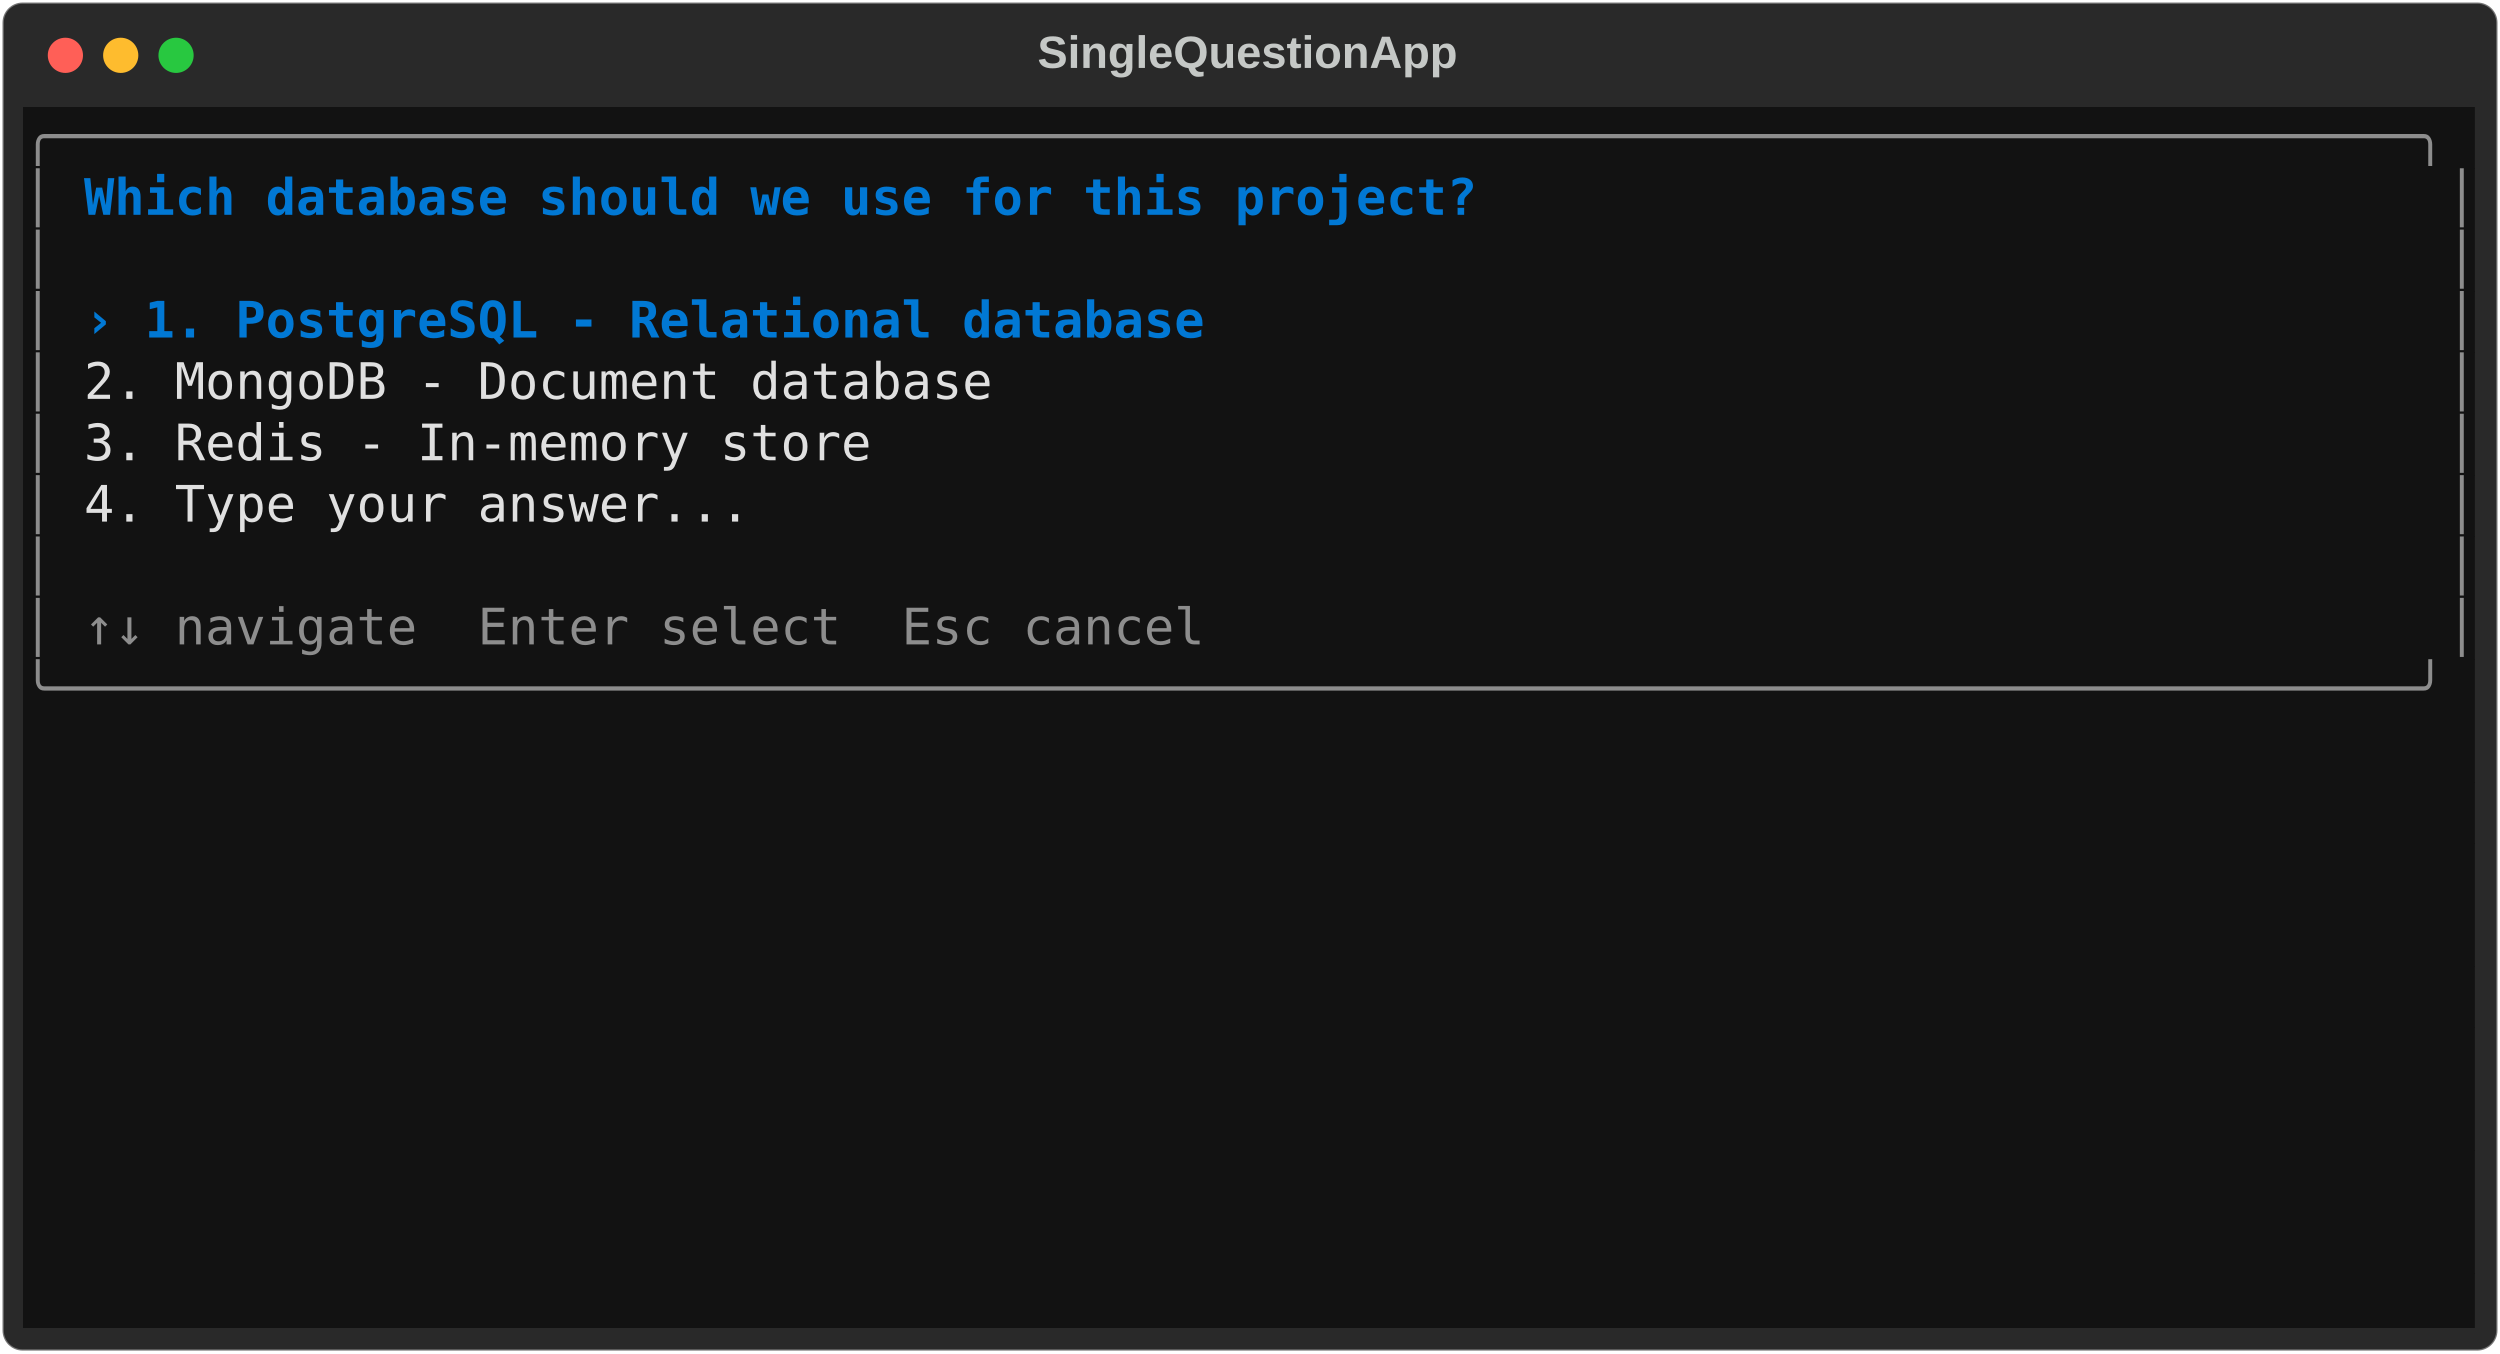
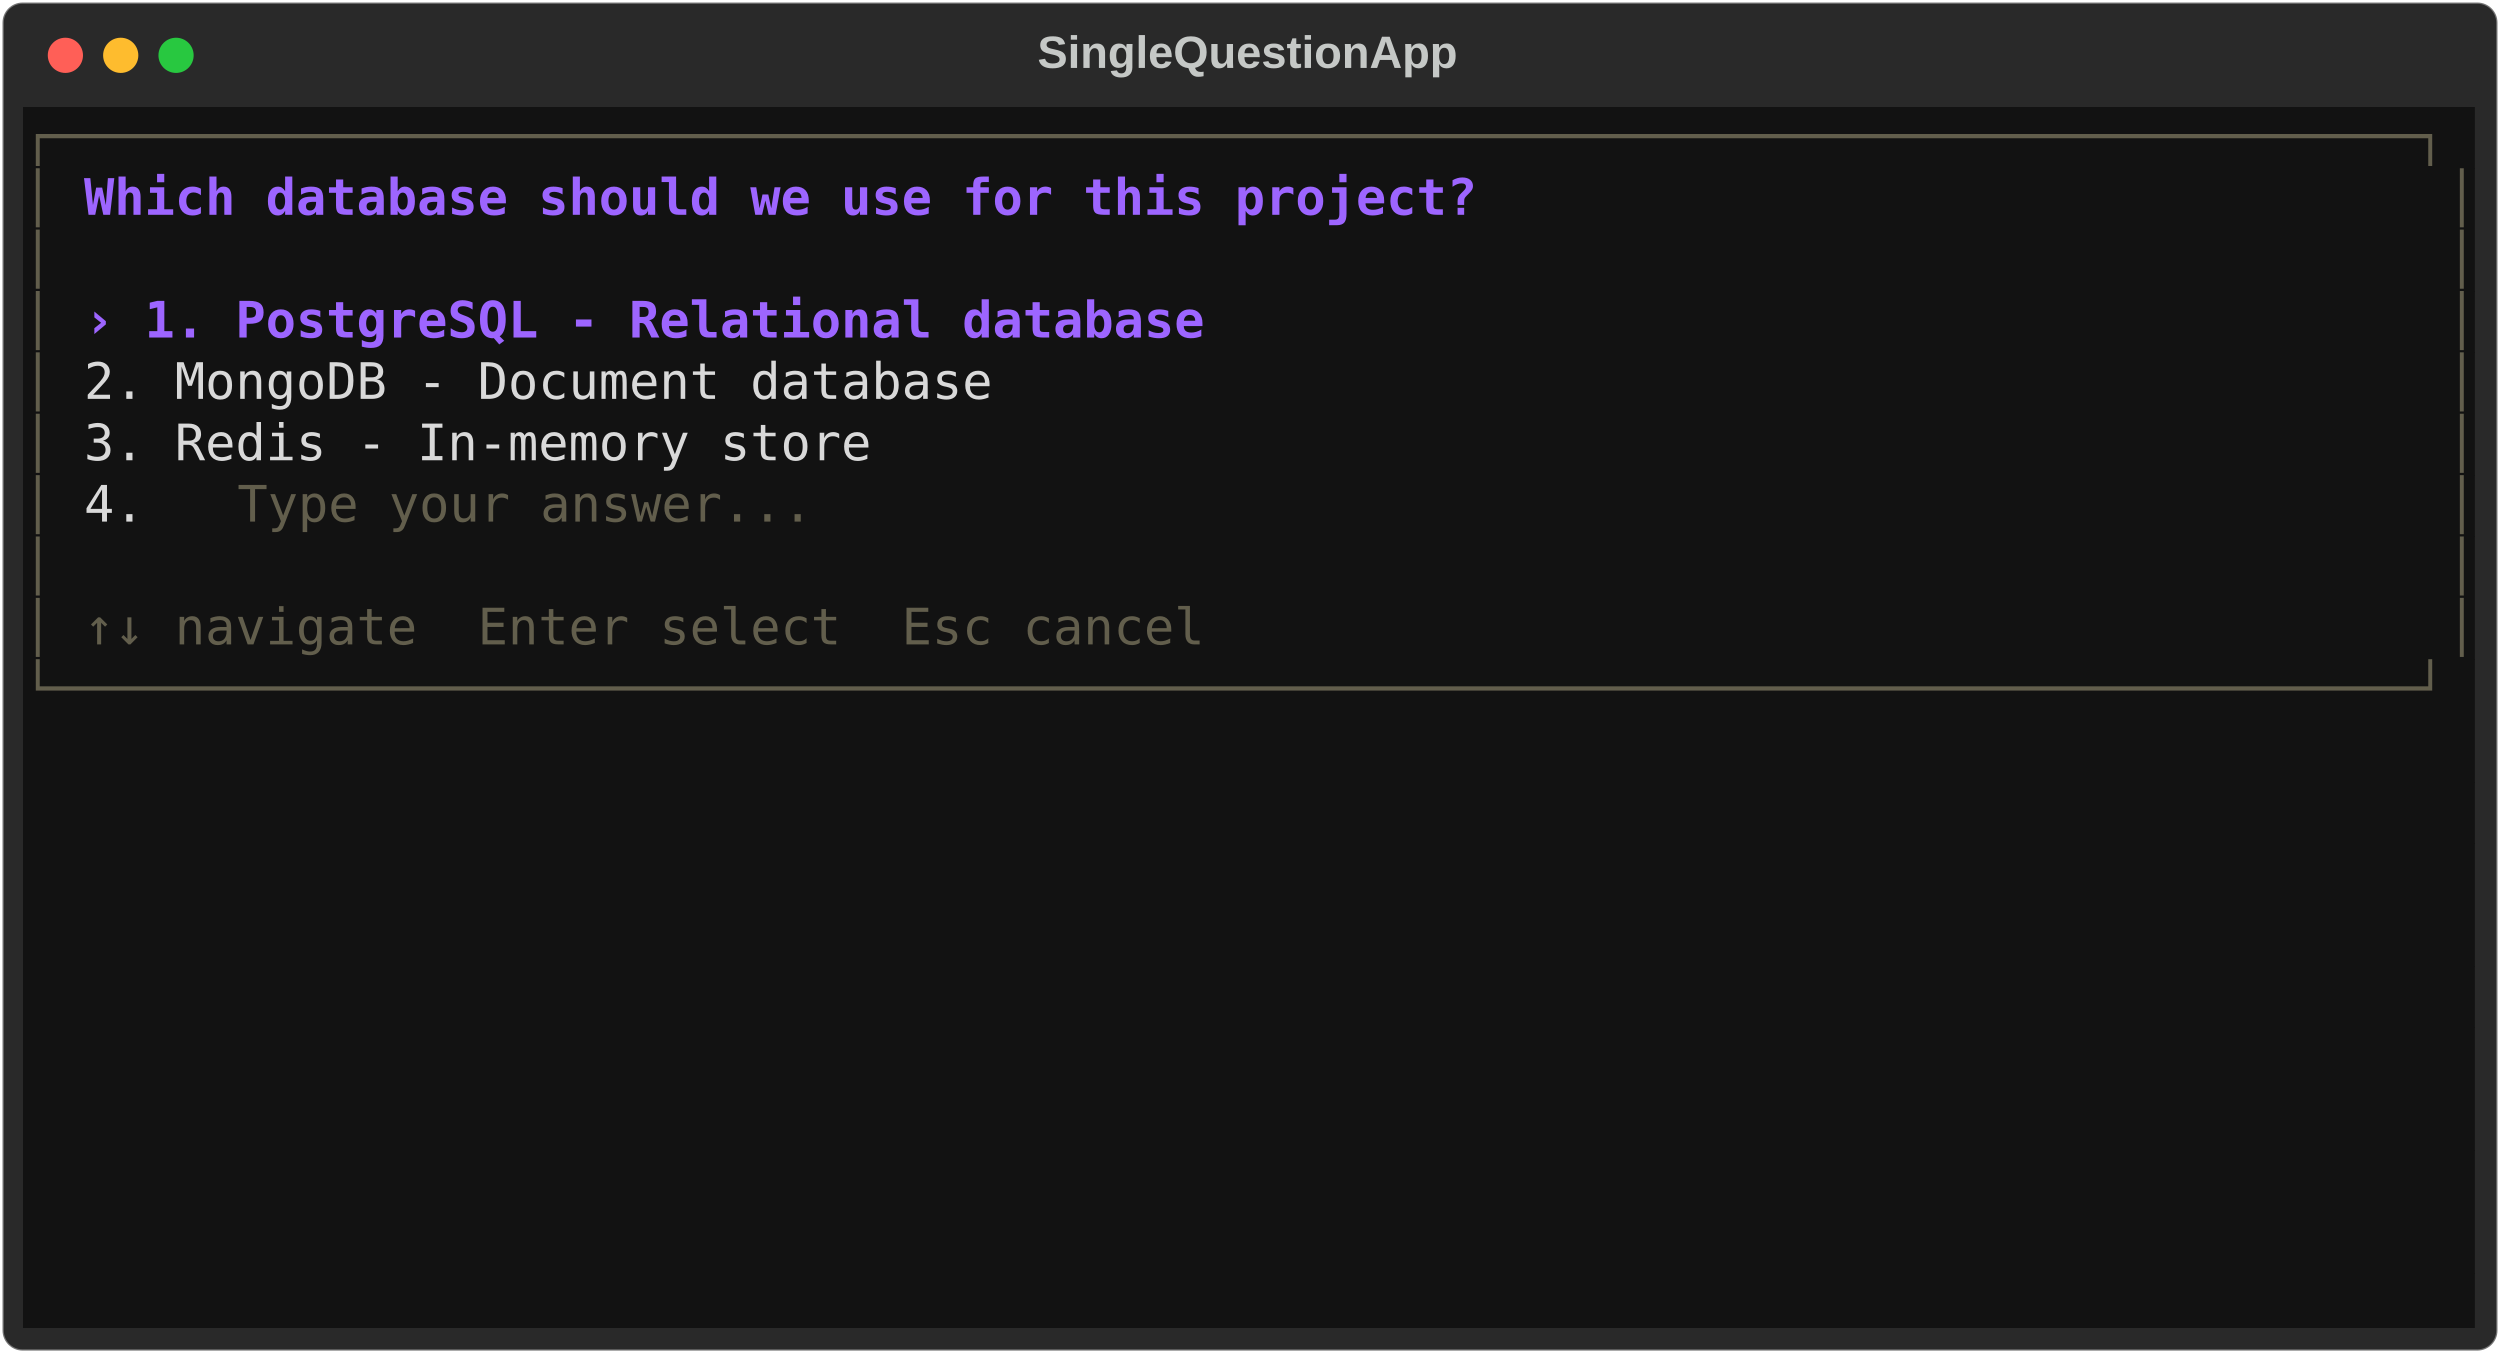
<svg xmlns="http://www.w3.org/2000/svg" class="rich-terminal" viewBox="0 0 994 538.0">
  <style>

    @font-face {
        font-family: "Fira Code";
        src: local("FiraCode-Regular"),
                url("https://cdnjs.cloudflare.com/ajax/libs/firacode/6.2.0/woff2/FiraCode-Regular.woff2") format("woff2"),
                url("https://cdnjs.cloudflare.com/ajax/libs/firacode/6.2.0/woff/FiraCode-Regular.woff") format("woff");
        font-style: normal;
        font-weight: 400;
    }
    @font-face {
        font-family: "Fira Code";
        src: local("FiraCode-Bold"),
                url("https://cdnjs.cloudflare.com/ajax/libs/firacode/6.2.0/woff2/FiraCode-Bold.woff2") format("woff2"),
                url("https://cdnjs.cloudflare.com/ajax/libs/firacode/6.2.0/woff/FiraCode-Bold.woff") format("woff");
        font-style: bold;
        font-weight: 700;
    }

    .terminal-matrix {
        font-family: Fira Code, monospace;
        font-size: 20px;
        line-height: 24.4px;
        font-variant-east-asian: full-width;
    }

    .terminal-title {
        font-size: 18px;
        font-weight: bold;
        font-family: arial;
    }

-     .terminal-r1 { fill: #8d8d8d }
+     .terminal-r1 { fill: #625e4c }
.terminal-r2 { fill: #c5c8c6 }
- .terminal-r3 { fill: #0178d4;font-weight: bold }
- .terminal-r4 { fill: #e0e0e0 }
+ .terminal-r3 { fill: #9d65ff;font-weight: bold }
+ .terminal-r4 { fill: #d9d9d9 }
    </style>
  <defs>
    <clipPath id="terminal-clip-terminal">
      <rect x="0" y="0" width="975.0" height="487.0" />
    </clipPath>
    <clipPath id="terminal-line-0">
      <rect x="0" y="1.5" width="976" height="24.65" />
    </clipPath>
    <clipPath id="terminal-line-1">
      <rect x="0" y="25.9" width="976" height="24.65" />
    </clipPath>
    <clipPath id="terminal-line-2">
      <rect x="0" y="50.3" width="976" height="24.65" />
    </clipPath>
    <clipPath id="terminal-line-3">
      <rect x="0" y="74.7" width="976" height="24.65" />
    </clipPath>
    <clipPath id="terminal-line-4">
      <rect x="0" y="99.1" width="976" height="24.65" />
    </clipPath>
    <clipPath id="terminal-line-5">
      <rect x="0" y="123.5" width="976" height="24.65" />
    </clipPath>
    <clipPath id="terminal-line-6">
      <rect x="0" y="147.9" width="976" height="24.65" />
    </clipPath>
    <clipPath id="terminal-line-7">
      <rect x="0" y="172.3" width="976" height="24.65" />
    </clipPath>
    <clipPath id="terminal-line-8">
      <rect x="0" y="196.7" width="976" height="24.65" />
    </clipPath>
    <clipPath id="terminal-line-9">
      <rect x="0" y="221.1" width="976" height="24.65" />
    </clipPath>
    <clipPath id="terminal-line-10">
      <rect x="0" y="245.5" width="976" height="24.65" />
    </clipPath>
    <clipPath id="terminal-line-11">
      <rect x="0" y="269.9" width="976" height="24.65" />
    </clipPath>
    <clipPath id="terminal-line-12">
      <rect x="0" y="294.3" width="976" height="24.65" />
    </clipPath>
    <clipPath id="terminal-line-13">
      <rect x="0" y="318.7" width="976" height="24.65" />
    </clipPath>
    <clipPath id="terminal-line-14">
      <rect x="0" y="343.1" width="976" height="24.65" />
    </clipPath>
    <clipPath id="terminal-line-15">
      <rect x="0" y="367.5" width="976" height="24.65" />
    </clipPath>
    <clipPath id="terminal-line-16">
      <rect x="0" y="391.9" width="976" height="24.65" />
    </clipPath>
    <clipPath id="terminal-line-17">
      <rect x="0" y="416.3" width="976" height="24.65" />
    </clipPath>
    <clipPath id="terminal-line-18">
      <rect x="0" y="440.7" width="976" height="24.65" />
    </clipPath>
  </defs>
  <rect fill="#292929" stroke="rgba(255,255,255,0.35)" stroke-width="1" x="1" y="1" width="992" height="536" rx="8" />
  <text class="terminal-title" fill="#c5c8c6" text-anchor="middle" x="496" y="27">SingleQuestionApp</text>
  <g transform="translate(26,22)">
    <circle cx="0" cy="0" r="7" fill="#ff5f57" />
    <circle cx="22" cy="0" r="7" fill="#febc2e" />
    <circle cx="44" cy="0" r="7" fill="#28c840" />
  </g>
  <g transform="translate(9, 41)" clip-path="url(#terminal-clip-terminal)">
    <rect fill="#121212" x="0" y="1.5" width="976" height="24.65" shape-rendering="crispEdges" />
    <rect fill="#121212" x="0" y="25.9" width="12.2" height="24.65" shape-rendering="crispEdges" />
    <rect fill="#121212" x="12.2" y="25.9" width="12.2" height="24.65" shape-rendering="crispEdges" />
    <rect fill="#121212" x="24.4" y="25.9" width="561.2" height="24.65" shape-rendering="crispEdges" />
    <rect fill="#121212" x="585.6" y="25.9" width="378.2" height="24.65" shape-rendering="crispEdges" />
    <rect fill="#121212" x="963.8" y="25.9" width="12.2" height="24.65" shape-rendering="crispEdges" />
    <rect fill="#121212" x="0" y="50.3" width="12.2" height="24.65" shape-rendering="crispEdges" />
    <rect fill="#121212" x="12.2" y="50.3" width="951.6" height="24.65" shape-rendering="crispEdges" />
    <rect fill="#121212" x="963.8" y="50.3" width="12.2" height="24.65" shape-rendering="crispEdges" />
    <rect fill="#121212" x="0" y="74.7" width="12.2" height="24.65" shape-rendering="crispEdges" />
    <rect fill="#121212" x="12.2" y="74.7" width="12.2" height="24.65" shape-rendering="crispEdges" />
    <rect fill="#121212" x="24.4" y="74.7" width="451.4" height="24.65" shape-rendering="crispEdges" />
    <rect fill="#121212" x="475.8" y="74.7" width="488" height="24.65" shape-rendering="crispEdges" />
    <rect fill="#121212" x="963.8" y="74.7" width="12.2" height="24.65" shape-rendering="crispEdges" />
    <rect fill="#121212" x="0" y="99.1" width="12.2" height="24.65" shape-rendering="crispEdges" />
    <rect fill="#121212" x="12.2" y="99.1" width="12.2" height="24.65" shape-rendering="crispEdges" />
    <rect fill="#121212" x="24.4" y="99.1" width="390.4" height="24.65" shape-rendering="crispEdges" />
    <rect fill="#121212" x="414.8" y="99.1" width="549" height="24.65" shape-rendering="crispEdges" />
    <rect fill="#121212" x="963.8" y="99.1" width="12.2" height="24.65" shape-rendering="crispEdges" />
    <rect fill="#121212" x="0" y="123.5" width="12.2" height="24.65" shape-rendering="crispEdges" />
    <rect fill="#121212" x="12.2" y="123.5" width="12.2" height="24.65" shape-rendering="crispEdges" />
    <rect fill="#121212" x="24.4" y="123.5" width="341.6" height="24.65" shape-rendering="crispEdges" />
    <rect fill="#121212" x="366" y="123.5" width="597.8" height="24.65" shape-rendering="crispEdges" />
    <rect fill="#121212" x="963.8" y="123.5" width="12.2" height="24.65" shape-rendering="crispEdges" />
    <rect fill="#121212" x="0" y="147.9" width="12.2" height="24.65" shape-rendering="crispEdges" />
    <rect fill="#121212" x="12.2" y="147.9" width="12.2" height="24.65" shape-rendering="crispEdges" />
-     <rect fill="#121212" x="24.4" y="147.9" width="292.8" height="24.65" shape-rendering="crispEdges" />
+     <rect fill="#121212" x="24.4" y="147.9" width="61" height="24.65" shape-rendering="crispEdges" />
+     <rect fill="#121212" x="85.4" y="147.9" width="231.8" height="24.65" shape-rendering="crispEdges" />
    <rect fill="#121212" x="317.2" y="147.9" width="646.6" height="24.65" shape-rendering="crispEdges" />
    <rect fill="#121212" x="963.8" y="147.9" width="12.2" height="24.65" shape-rendering="crispEdges" />
    <rect fill="#121212" x="0" y="172.3" width="12.2" height="24.65" shape-rendering="crispEdges" />
    <rect fill="#121212" x="12.2" y="172.3" width="951.6" height="24.65" shape-rendering="crispEdges" />
    <rect fill="#121212" x="963.8" y="172.3" width="12.2" height="24.65" shape-rendering="crispEdges" />
    <rect fill="#121212" x="0" y="196.7" width="12.2" height="24.65" shape-rendering="crispEdges" />
    <rect fill="#121212" x="12.2" y="196.7" width="12.2" height="24.65" shape-rendering="crispEdges" />
    <rect fill="#121212" x="24.4" y="196.7" width="451.4" height="24.65" shape-rendering="crispEdges" />
    <rect fill="#121212" x="475.8" y="196.7" width="488" height="24.65" shape-rendering="crispEdges" />
    <rect fill="#121212" x="963.8" y="196.7" width="12.2" height="24.65" shape-rendering="crispEdges" />
    <rect fill="#121212" x="0" y="221.1" width="976" height="24.65" shape-rendering="crispEdges" />
    <rect fill="#121212" x="0" y="245.5" width="976" height="24.65" shape-rendering="crispEdges" />
    <rect fill="#121212" x="0" y="269.9" width="976" height="24.65" shape-rendering="crispEdges" />
    <rect fill="#121212" x="0" y="294.3" width="976" height="24.65" shape-rendering="crispEdges" />
    <rect fill="#121212" x="0" y="318.7" width="976" height="24.65" shape-rendering="crispEdges" />
    <rect fill="#121212" x="0" y="343.1" width="976" height="24.65" shape-rendering="crispEdges" />
    <rect fill="#121212" x="0" y="367.5" width="976" height="24.65" shape-rendering="crispEdges" />
    <rect fill="#121212" x="0" y="391.9" width="976" height="24.65" shape-rendering="crispEdges" />
    <rect fill="#121212" x="0" y="416.3" width="976" height="24.65" shape-rendering="crispEdges" />
    <rect fill="#121212" x="0" y="440.7" width="976" height="24.65" shape-rendering="crispEdges" />
    <rect fill="#121212" x="0" y="465.1" width="976" height="24.65" shape-rendering="crispEdges" />
    <g class="terminal-matrix">
-       <text class="terminal-r1" x="0" y="20" textLength="976" clip-path="url(#terminal-line-0)">╭──────────────────────────────────────────────────────────────────────────────╮</text>
+       <text class="terminal-r1" x="0" y="20" textLength="976" clip-path="url(#terminal-line-0)">┌──────────────────────────────────────────────────────────────────────────────┐</text>
      <text class="terminal-r2" x="976" y="20" textLength="12.2" clip-path="url(#terminal-line-0)">
</text>
      <text class="terminal-r1" x="0" y="44.4" textLength="12.2" clip-path="url(#terminal-line-1)">│</text>
      <text class="terminal-r3" x="24.4" y="44.4" textLength="561.2" clip-path="url(#terminal-line-1)">Which database should we use for this project?</text>
      <text class="terminal-r1" x="963.8" y="44.4" textLength="12.2" clip-path="url(#terminal-line-1)">│</text>
      <text class="terminal-r2" x="976" y="44.4" textLength="12.2" clip-path="url(#terminal-line-1)">
</text>
      <text class="terminal-r1" x="0" y="68.8" textLength="12.2" clip-path="url(#terminal-line-2)">│</text>
      <text class="terminal-r1" x="963.8" y="68.8" textLength="12.2" clip-path="url(#terminal-line-2)">│</text>
      <text class="terminal-r2" x="976" y="68.8" textLength="12.2" clip-path="url(#terminal-line-2)">
</text>
      <text class="terminal-r1" x="0" y="93.2" textLength="12.2" clip-path="url(#terminal-line-3)">│</text>
      <text class="terminal-r3" x="24.4" y="93.2" textLength="451.4" clip-path="url(#terminal-line-3)">› 1. PostgreSQL - Relational database</text>
      <text class="terminal-r1" x="963.8" y="93.2" textLength="12.2" clip-path="url(#terminal-line-3)">│</text>
      <text class="terminal-r2" x="976" y="93.2" textLength="12.2" clip-path="url(#terminal-line-3)">
</text>
      <text class="terminal-r1" x="0" y="117.6" textLength="12.2" clip-path="url(#terminal-line-4)">│</text>
      <text class="terminal-r4" x="24.4" y="117.6" textLength="390.4" clip-path="url(#terminal-line-4)">  2. MongoDB - Document database</text>
      <text class="terminal-r1" x="963.8" y="117.6" textLength="12.2" clip-path="url(#terminal-line-4)">│</text>
      <text class="terminal-r2" x="976" y="117.6" textLength="12.2" clip-path="url(#terminal-line-4)">
</text>
      <text class="terminal-r1" x="0" y="142" textLength="12.2" clip-path="url(#terminal-line-5)">│</text>
      <text class="terminal-r4" x="24.4" y="142" textLength="341.6" clip-path="url(#terminal-line-5)">  3. Redis - In-memory store</text>
      <text class="terminal-r1" x="963.8" y="142" textLength="12.2" clip-path="url(#terminal-line-5)">│</text>
      <text class="terminal-r2" x="976" y="142" textLength="12.2" clip-path="url(#terminal-line-5)">
</text>
      <text class="terminal-r1" x="0" y="166.4" textLength="12.2" clip-path="url(#terminal-line-6)">│</text>
-       <text class="terminal-r4" x="24.4" y="166.4" textLength="292.8" clip-path="url(#terminal-line-6)">  4. Type your answer...</text>
+       <text class="terminal-r4" x="24.4" y="166.4" textLength="61" clip-path="url(#terminal-line-6)">  4. </text>
+       <text class="terminal-r1" x="85.4" y="166.4" textLength="231.8" clip-path="url(#terminal-line-6)">Type your answer...</text>
      <text class="terminal-r1" x="963.8" y="166.4" textLength="12.2" clip-path="url(#terminal-line-6)">│</text>
      <text class="terminal-r2" x="976" y="166.4" textLength="12.2" clip-path="url(#terminal-line-6)">
</text>
      <text class="terminal-r1" x="0" y="190.8" textLength="12.2" clip-path="url(#terminal-line-7)">│</text>
      <text class="terminal-r1" x="963.8" y="190.8" textLength="12.2" clip-path="url(#terminal-line-7)">│</text>
      <text class="terminal-r2" x="976" y="190.8" textLength="12.2" clip-path="url(#terminal-line-7)">
</text>
      <text class="terminal-r1" x="0" y="215.2" textLength="12.2" clip-path="url(#terminal-line-8)">│</text>
      <text class="terminal-r1" x="24.4" y="215.2" textLength="451.4" clip-path="url(#terminal-line-8)">↑↓ navigate  Enter select  Esc cancel</text>
      <text class="terminal-r1" x="963.8" y="215.2" textLength="12.2" clip-path="url(#terminal-line-8)">│</text>
      <text class="terminal-r2" x="976" y="215.2" textLength="12.2" clip-path="url(#terminal-line-8)">
</text>
-       <text class="terminal-r1" x="0" y="239.6" textLength="976" clip-path="url(#terminal-line-9)">╰──────────────────────────────────────────────────────────────────────────────╯</text>
+       <text class="terminal-r1" x="0" y="239.6" textLength="976" clip-path="url(#terminal-line-9)">└──────────────────────────────────────────────────────────────────────────────┘</text>
      <text class="terminal-r2" x="976" y="239.6" textLength="12.2" clip-path="url(#terminal-line-9)">
</text>
      <text class="terminal-r2" x="976" y="264" textLength="12.2" clip-path="url(#terminal-line-10)">
</text>
      <text class="terminal-r2" x="976" y="288.4" textLength="12.2" clip-path="url(#terminal-line-11)">
</text>
      <text class="terminal-r2" x="976" y="312.8" textLength="12.2" clip-path="url(#terminal-line-12)">
</text>
      <text class="terminal-r2" x="976" y="337.2" textLength="12.2" clip-path="url(#terminal-line-13)">
</text>
      <text class="terminal-r2" x="976" y="361.6" textLength="12.2" clip-path="url(#terminal-line-14)">
</text>
      <text class="terminal-r2" x="976" y="386" textLength="12.2" clip-path="url(#terminal-line-15)">
</text>
      <text class="terminal-r2" x="976" y="410.4" textLength="12.2" clip-path="url(#terminal-line-16)">
</text>
      <text class="terminal-r2" x="976" y="434.8" textLength="12.2" clip-path="url(#terminal-line-17)">
</text>
      <text class="terminal-r2" x="976" y="459.2" textLength="12.2" clip-path="url(#terminal-line-18)">
</text>
    </g>
  </g>
</svg>
